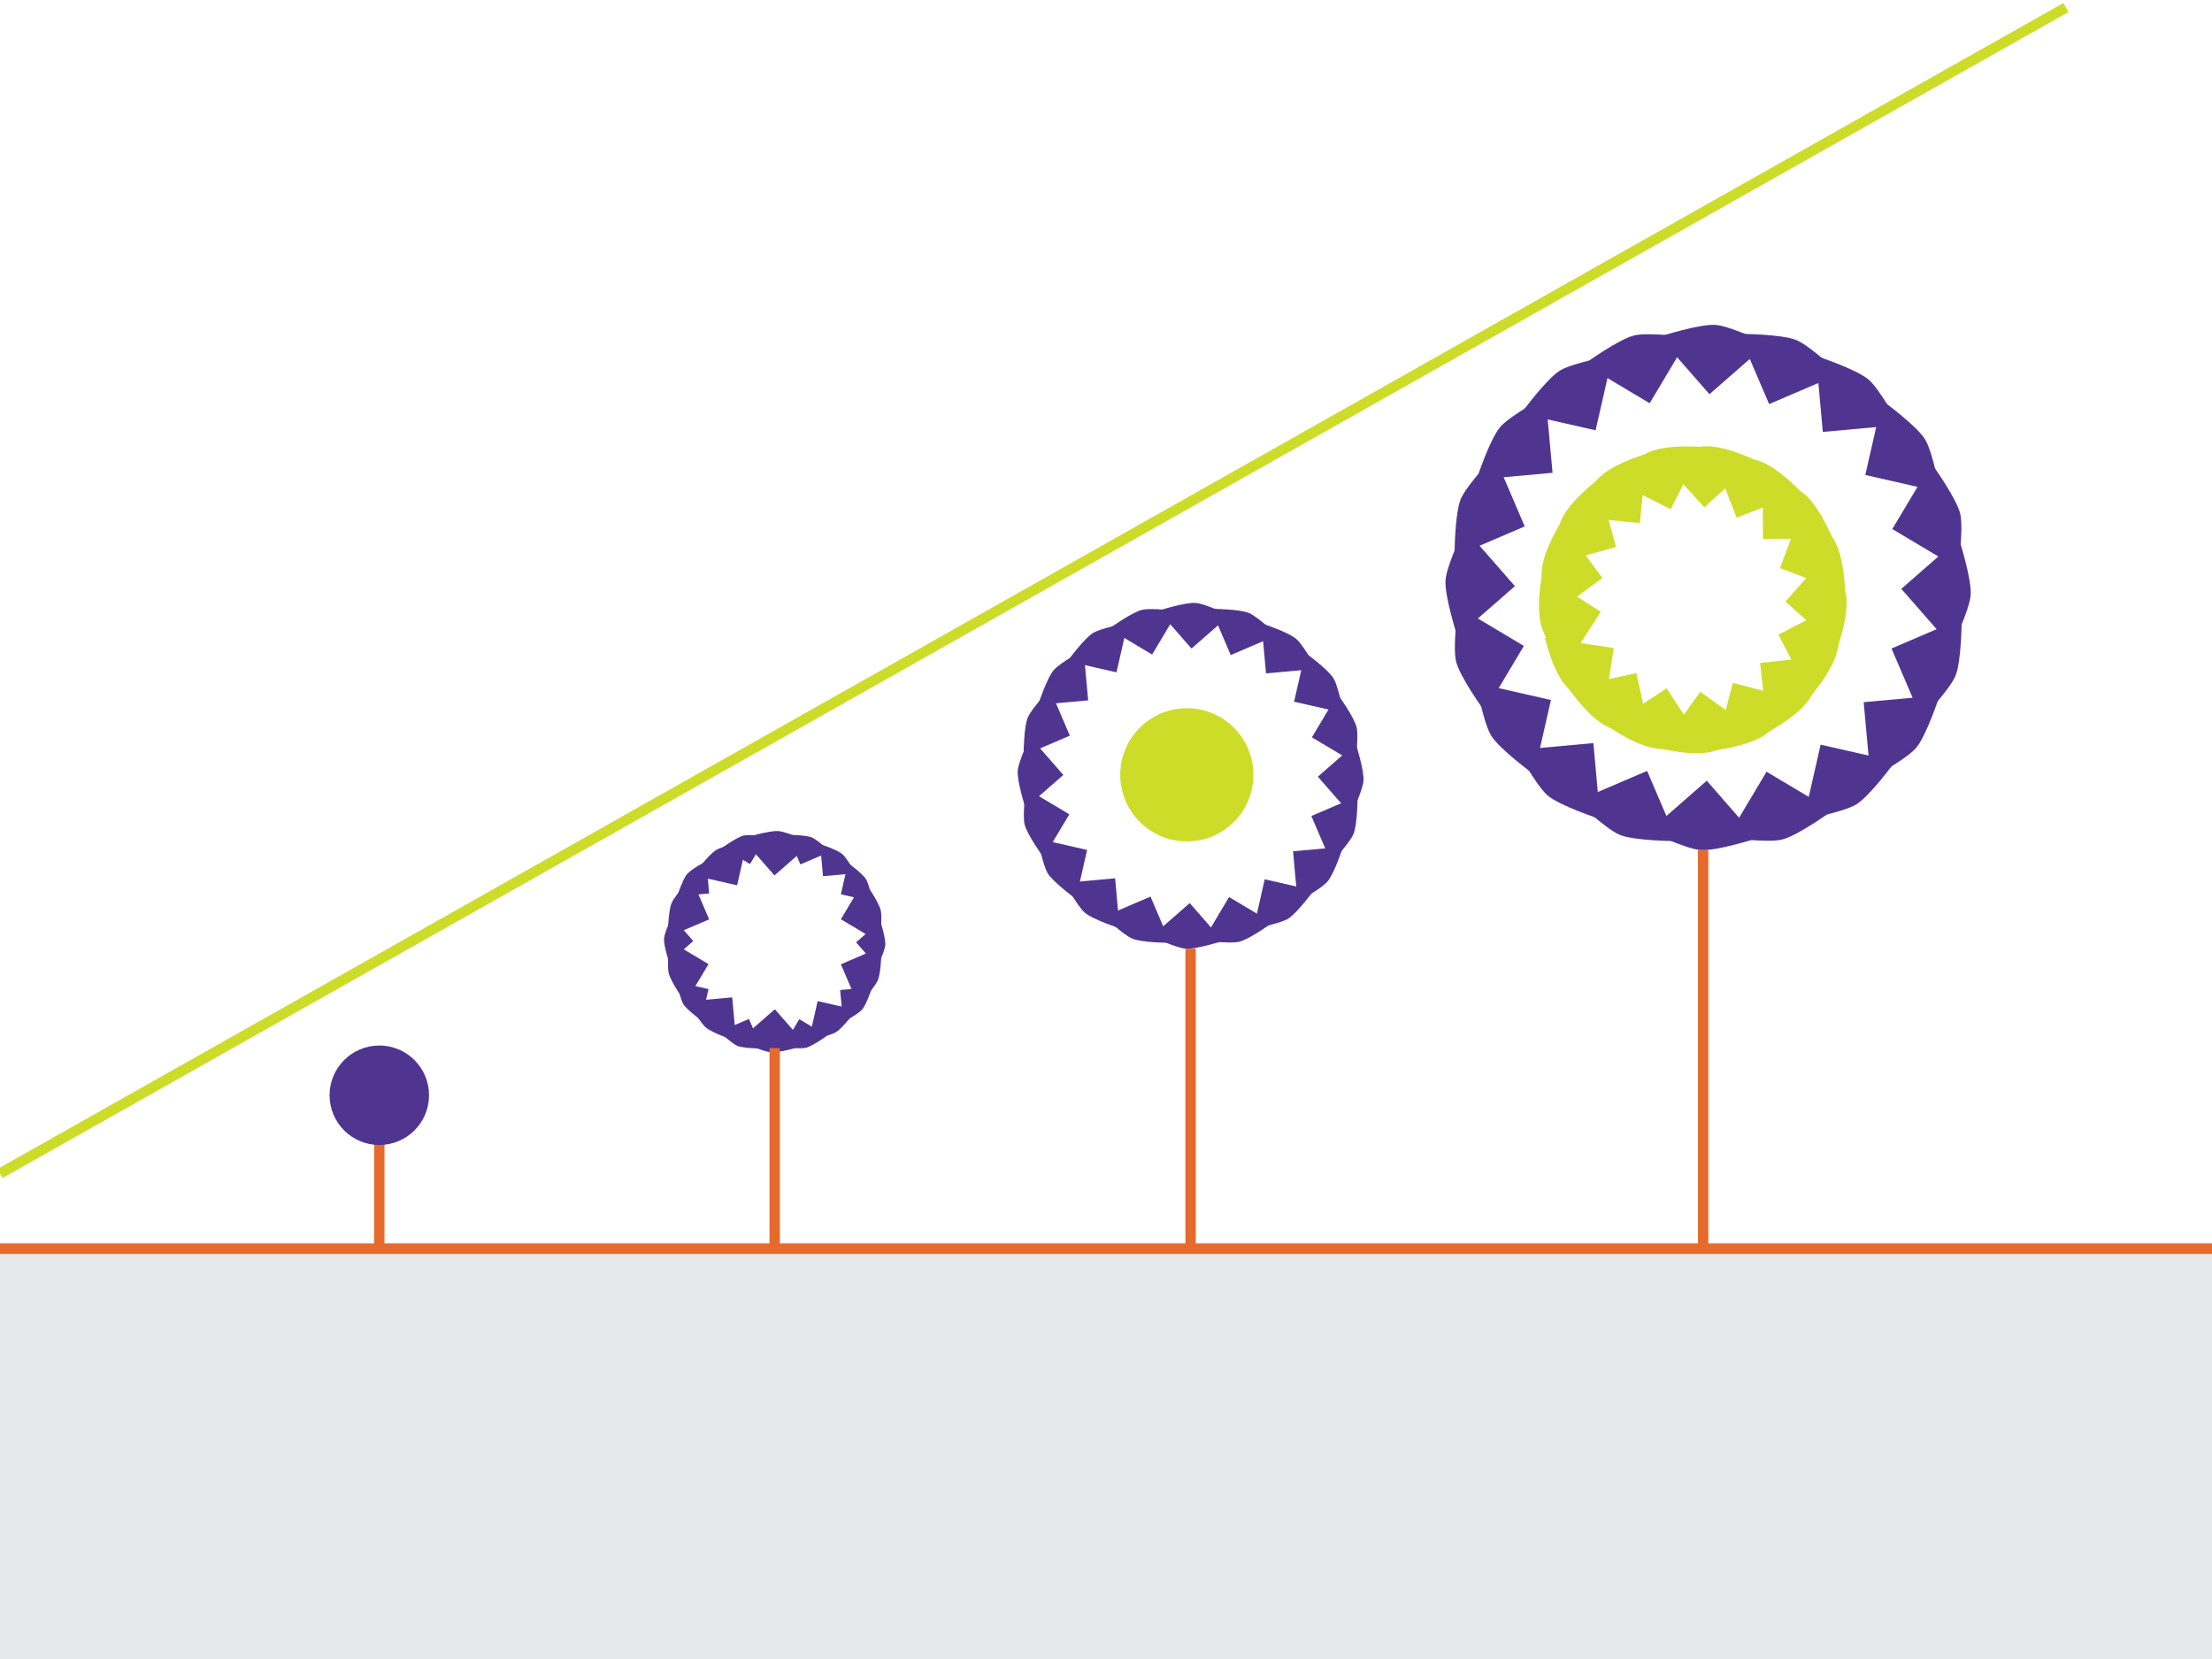
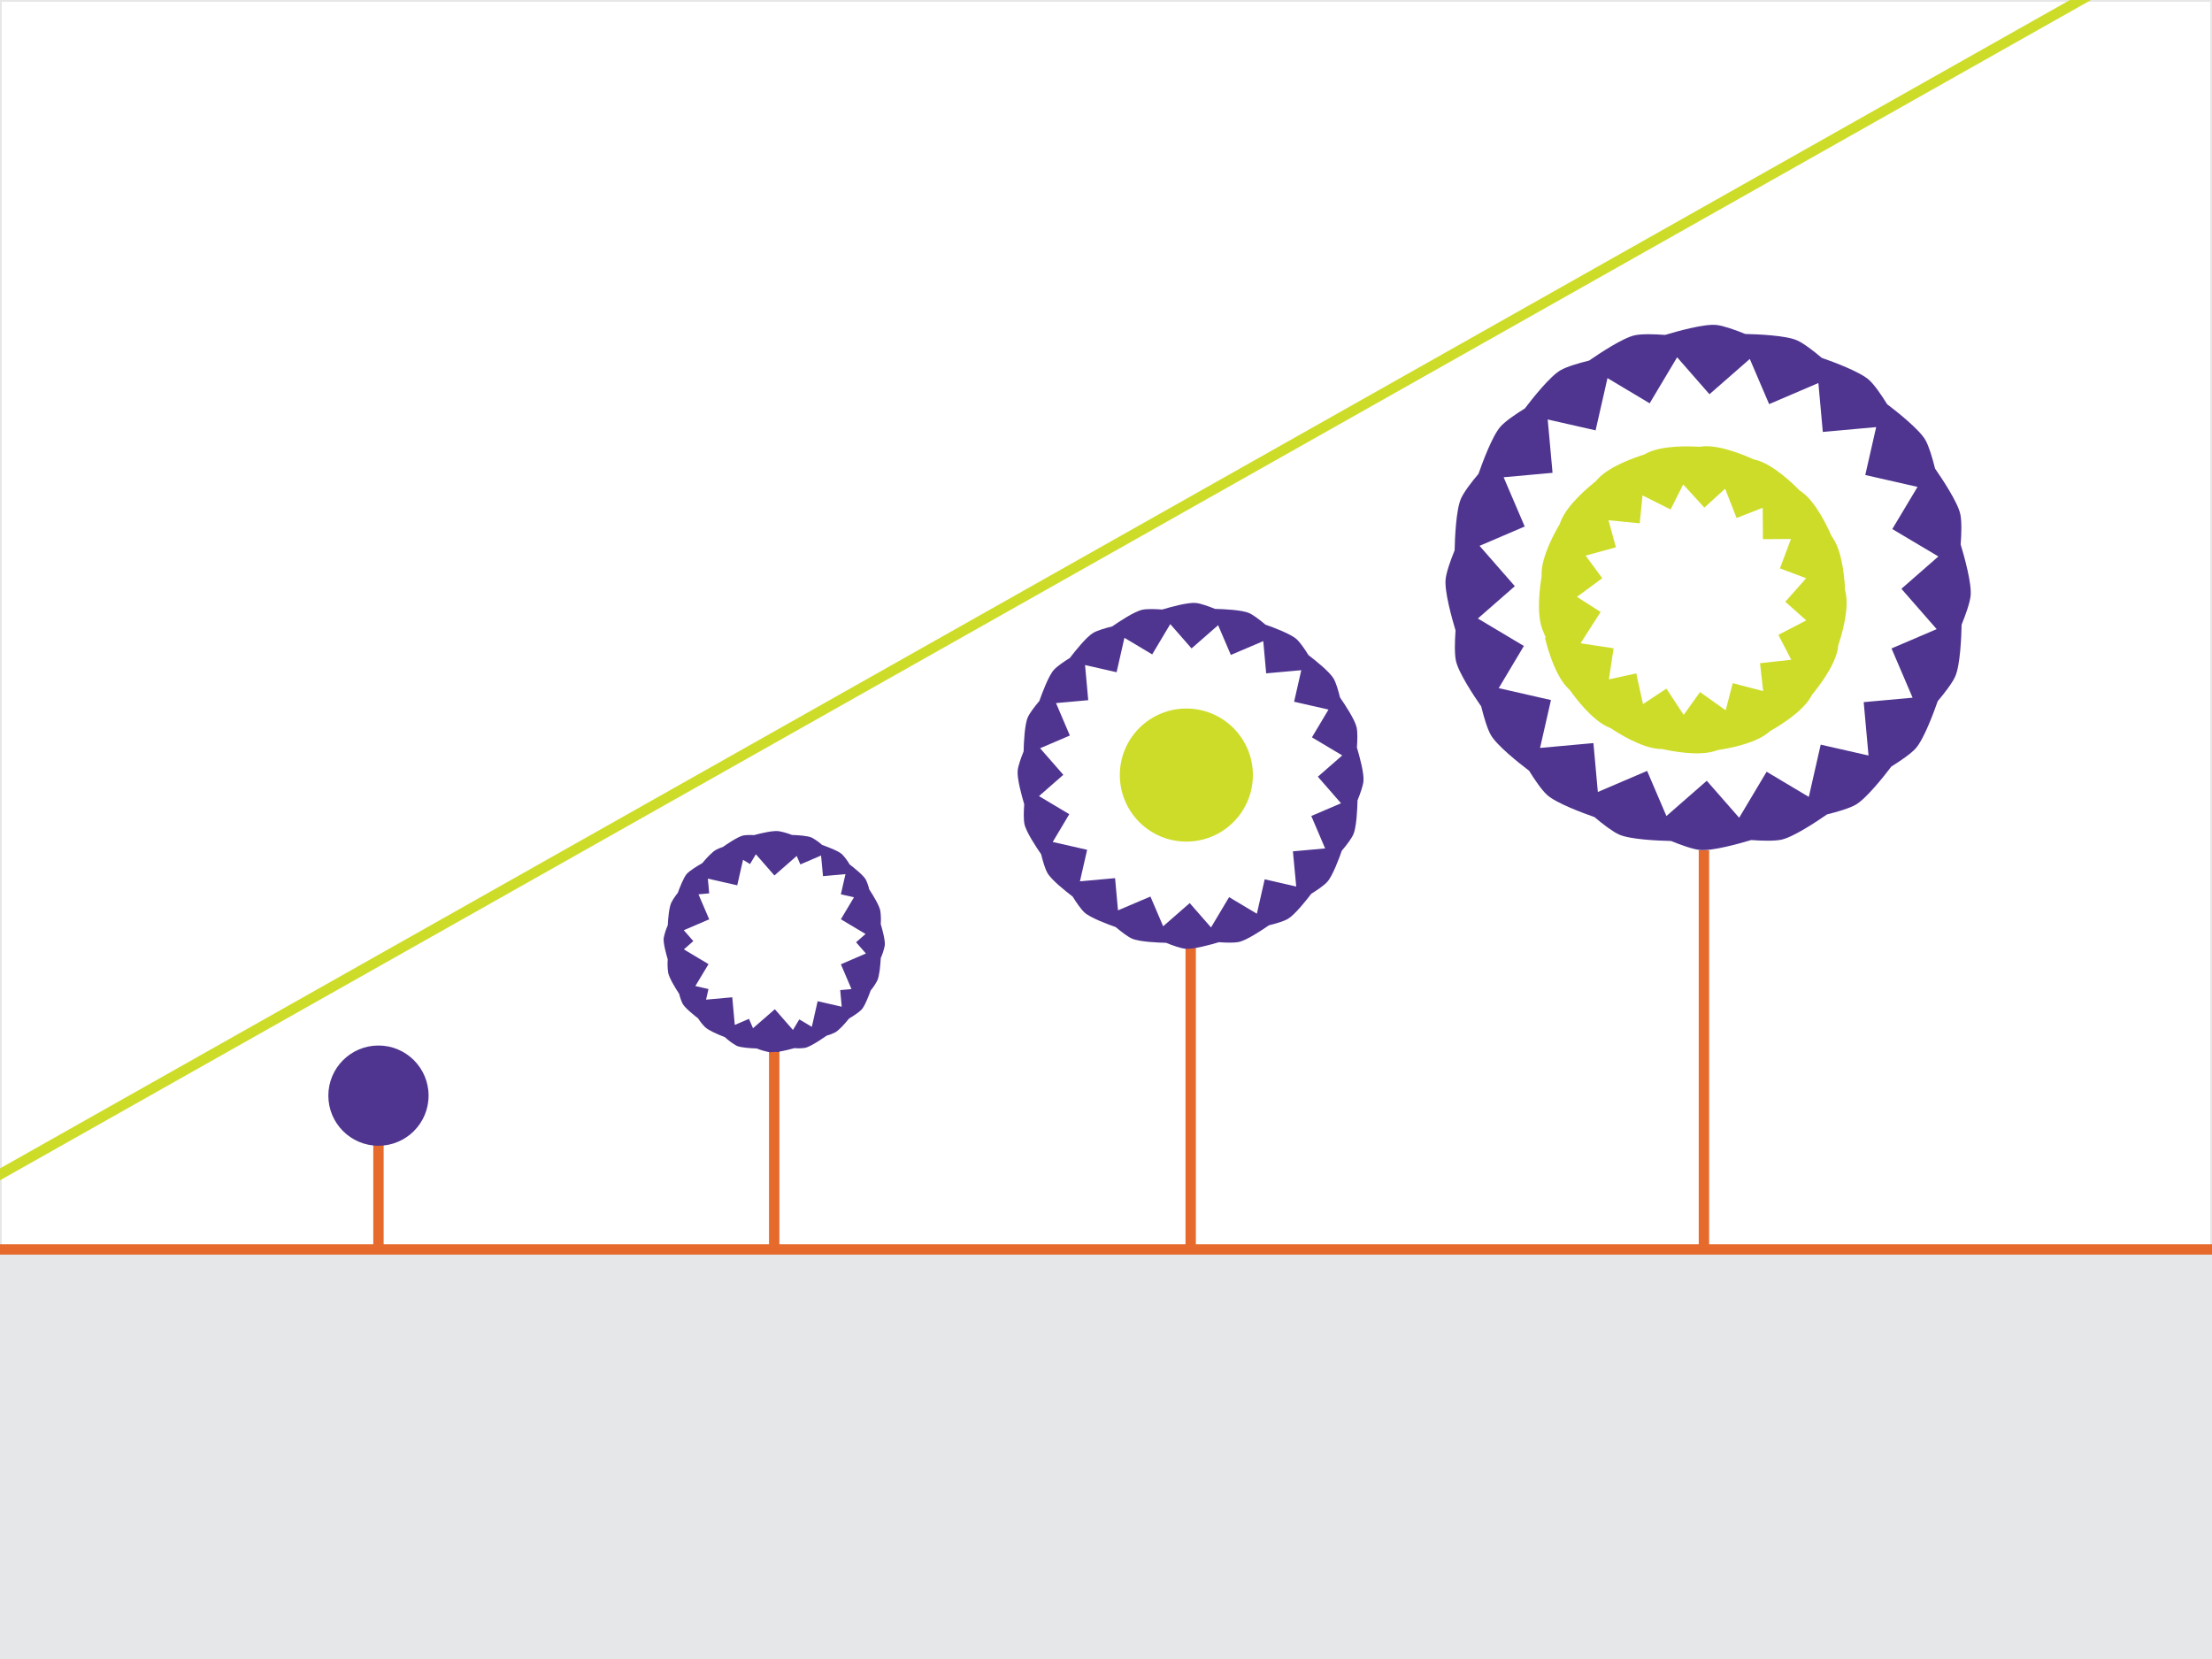
<svg xmlns="http://www.w3.org/2000/svg" viewBox="0 0 1280 960">
  <defs>
    <style>.a{fill:#e6e7e8;}.b{fill:#e66a2c;}.c{fill:#4f3590;}.d{fill:#cddc29;}</style>
  </defs>
-   <rect class="a" y="719" width="1280" height="241" />
-   <rect class="b" y="719.58" width="1280" height="6" />
-   <path class="c" d="M603.85,496.19s-9.78-13.49-11-19.38.81-21.09.93-20.51l25,14.91Z" />
-   <path class="c" d="M593.42,467.58s-5.14-15.85-4.48-21.83,7.29-19.81,7.22-19.22l19.15,21.89Z" />
-   <path class="c" d="M592.34,437.14s0-16.66,2.48-22.14,13-16.59,12.81-16.05l11.45,26.74Z" />
-   <path class="c" d="M600.71,407.86s5.16-15.84,9.21-20.29,17.54-11.74,17.14-11.3l2.62,29Z" />
-   <path class="c" d="M617.73,382.6s9.79-13.48,15-16.45,20.31-5.75,19.79-5.46l-6.45,28.37Z" />
-   <path class="c" d="M641.71,363.84s13.49-9.79,19.37-11,21.09.81,20.51.93l-14.9,25Z" />
-   <path class="c" d="M670.32,353.4s15.85-5.14,21.83-4.48,19.81,7.29,19.22,7.22l-21.9,19.15Z" />
-   <path class="c" d="M700.76,352.32s16.66,0,22.14,2.48,16.58,13.06,16,12.81l-26.73,11.45Z" />
-   <path class="c" d="M730,360.69s15.84,5.16,20.28,9.21,11.75,17.54,11.31,17.14l-29,2.62Z" />
-   <path class="c" d="M755.3,377.71s13.47,9.8,16.45,15,5.74,20.31,5.45,19.79l-28.36-6.45Z" />
-   <path class="c" d="M774.06,401.69s9.79,13.49,11,19.37-.81,21.1-.92,20.51l-25-14.9Z" />
-   <path class="c" d="M784.5,430.3s5.14,15.85,4.47,21.83-7.28,19.81-7.22,19.22l-19.15-21.9Z" />
-   <path class="c" d="M785.58,460.74s0,16.66-2.49,22.14-13.05,16.58-12.8,16.05l-11.45-26.74Z" />
-   <path class="c" d="M777.2,490s-5.15,15.84-9.2,20.29-17.54,11.74-17.14,11.3l-2.62-29Z" />
-   <path class="c" d="M760.19,515.28s-9.8,13.47-15,16.45-20.31,5.74-19.8,5.45l6.46-28.36Z" />
-   <path class="c" d="M736.21,534s-13.49,9.79-19.38,11-21.09-.8-20.51-.92l14.91-25Z" />
-   <path class="c" d="M707.59,544.48s-15.84,5.14-21.82,4.47-19.81-7.28-19.22-7.22l21.89-19.15Z" />
-   <path class="c" d="M677.16,545.56s-16.66,0-22.14-2.49-16.59-13.05-16-12.8l26.74-11.45Z" />
-   <path class="c" d="M647.88,537.19S632,532,627.59,528s-11.74-17.54-11.3-17.14l29-2.62Z" />
-   <path class="c" d="M622.62,520.17s-13.48-9.8-16.45-15-5.75-20.31-5.46-19.8l28.37,6.46Z" />
-   <rect class="b" x="685.96" y="548.95" width="6" height="173.62" />
-   <path class="c" d="M396.69,580.15s-8.72-12-9.8-17.26.72-18.79.83-18.27L410,557.9Z" />
-   <path class="c" d="M387.16,556.83s-3.29-10.13-2.87-14,4.67-12.67,4.62-12.29l12.26,14Z" />
-   <path class="c" d="M386.47,542.21s0-14.89,2.22-19.78,11.66-14.82,11.44-14.34L410.36,532Z" />
-   <path class="c" d="M391.82,518.63s3.3-10.13,5.89-13,11.22-7.51,11-7.23L410.36,517Z" />
-   <path class="c" d="M401.11,506.5s8.79-12.08,13.47-14.74,18.21-5.16,17.74-4.89l-5.78,25.42Z" />
-   <path class="c" d="M418.05,490.47s8.63-6.26,12.4-7,13.49.52,13.12.59L434,500Z" />
-   <path class="c" d="M429.52,485.3s15.42-5,21.23-4.35,19.27,7.09,18.7,7l-21.3,18.63Z" />
-   <path class="c" d="M455.83,483.1s10.66,0,14.16,1.59,10.61,8.35,10.27,8.19l-17.11,7.33Z" />
-   <path class="c" d="M474.56,488.46s10.14,3.3,13,5.89,7.51,11.22,7.23,11L476.24,507Z" />
-   <path class="c" d="M490.72,499.34s8.62,6.27,10.52,9.61,3.68,13,3.49,12.67l-18.14-4.13Z" />
-   <path class="c" d="M499.87,509.68s8.72,12,9.8,17.25-.72,18.79-.83,18.27l-22.25-13.27Z" />
-   <path class="c" d="M509.4,533s3.29,10.14,2.86,14-4.66,12.67-4.61,12.3l-12.26-14Z" />
-   <path class="c" d="M510.09,547.89s0,14.65-2.18,19.46-11.47,14.58-11.26,14.11L486.59,558Z" />
-   <path class="c" d="M504.74,571.19s-3.3,10.14-5.89,13-11.22,7.51-11,7.23l-1.68-18.53Z" />
-   <path class="c" d="M495.46,584.4s-7.71,10.6-11.82,12.94-16,4.53-15.58,4.3l5.08-22.33Z" />
-   <path class="c" d="M478.51,599.36s-8.63,6.26-12.4,7-13.49-.52-13.12-.6l9.54-16Z" />
-   <path class="c" d="M466.44,604.65s-14.95,4.86-20.59,4.23-18.69-6.88-18.14-6.81L448.37,584Z" />
-   <path class="c" d="M440.73,606.73s-10.66,0-14.16-1.59-10.61-8.35-10.27-8.2l17.11-7.32Z" />
-   <path class="c" d="M426,602.43s-13.84-4.51-17.72-8-10.26-15.33-9.88-15l25.31-2.29Z" />
-   <path class="c" d="M405.84,590.48s-8.62-6.27-10.52-9.61-3.68-13-3.49-12.66L410,572.34Z" />
-   <rect class="b" x="445.28" y="606.48" width="6" height="116.09" />
-   <rect class="b" x="216.49" y="651" width="6" height="71.58" />
-   <path class="c" d="M859.18,411.71s-14.87-20.48-16.71-29.42,1.23-32,1.41-31.15l37.93,22.64Z" />
-   <path class="c" d="M843.33,368.26s-7.81-24.07-6.8-33.14,11.07-30.09,11-29.19l29.09,33.25Z" />
-   <path class="c" d="M841.68,322s0-25.31,3.78-33.62,19.82-25.2,19.45-24.38l17.38,40.61Z" />
-   <path class="c" d="M854.4,277.57s7.83-24.06,14-30.81,26.64-17.83,26-17.17l4,44Z" />
-   <path class="c" d="M880.24,239.21s14.88-20.47,22.82-25,30.84-8.73,30.06-8.29L923.31,249Z" />
-   <path class="c" d="M916.67,210.71s20.48-14.86,29.42-16.71,32,1.23,31.15,1.41L954.6,233.35Z" />
-   <path class="c" d="M960.12,194.86s24.07-7.81,33.14-6.8,30.09,11.07,29.19,11L989.2,228.11Z" />
-   <path class="c" d="M1006.34,193.22s25.31,0,33.62,3.77,25.2,19.83,24.38,19.45l-40.61,17.39Z" />
-   <path class="c" d="M1050.81,205.94s24.06,7.83,30.81,14,17.83,26.63,17.17,26l-44,4Z" />
-   <path class="c" d="M1089.17,231.78s20.47,14.88,25,22.81,8.73,30.85,8.29,30.06l-43.08-9.8Z" />
-   <path class="c" d="M1117.67,268.2s14.86,20.48,16.71,29.42-1.23,32-1.41,31.15L1095,306.14Z" />
-   <path class="c" d="M1133.52,311.65s7.8,24.07,6.79,33.15-11.06,30.08-11,29.19l-29.08-33.25Z" />
-   <path class="c" d="M1135.16,357.88s0,25.3-3.78,33.62-19.82,25.19-19.44,24.37l-17.39-40.61Z" />
-   <path class="c" d="M1122.44,402.34s-7.83,24.07-14,30.81-26.64,17.84-26,17.17l-4-44Z" />
-   <path class="c" d="M1096.6,440.7s-14.88,20.47-22.81,25-30.85,8.73-30.06,8.28l9.8-43.07Z" />
-   <path class="c" d="M1060.18,469.2s-20.48,14.87-29.42,16.71-32-1.23-31.15-1.41l22.63-37.93Z" />
-   <path class="c" d="M1016.72,485.05s-24.07,7.81-33.14,6.8-30.08-11.07-29.19-11l33.25-29.08Z" />
-   <path class="c" d="M970.5,486.7s-25.3,0-33.62-3.78-25.19-19.82-24.37-19.45l40.61-17.38Z" />
-   <path class="c" d="M926,474s-24.06-7.83-30.8-14-17.84-26.64-17.17-26l44-4Z" />
-   <path class="c" d="M887.67,448.14s-20.46-14.88-25-22.82-8.73-30.84-8.28-30.06l43.07,9.81Z" />
-   <path class="d" d="M904.58,387.89a159.81,159.81,0,0,1-12-23.53c-4.4-11.48-.22-32.08-.22-32.08L926.28,354Z" />
-   <path class="d" d="M894.83,358.33s-2.77-14-2.77-26.28,11.29-30,11.29-30l23.89,32.41Z" />
-   <path class="d" d="M896.32,327.23a159.24,159.24,0,0,1,6.84-25.52c4.4-11.47,21.3-24,21.3-24l10.68,38.82Z" />
-   <path class="d" d="M908.86,298.74a159.35,159.35,0,0,1,15.53-21.38c8.22-9.13,28.48-14.76,28.48-14.76l-3.94,40.07Z" />
-   <path class="d" d="M930.78,276.63a160,160,0,0,1,22.15-14.4c11-5.58,31.88-3.57,31.88-3.57l-18,36Z" />
-   <path class="d" d="M959.16,263.84a159.9,159.9,0,0,1,25.84-5.5c12.23-1.28,31,8.09,31,8.09l-29.74,27.15Z" />
-   <path class="d" d="M990.25,262.08s14.22.94,26.09,4.12,26.08,18.68,26.08,18.68l-37.49,14.69Z" />
-   <path class="d" d="M1019.9,271.57a159.91,159.91,0,0,1,22.88,13.2c9.94,7.23,17.65,26.79,17.65,26.79l-40.26.27Z" />
-   <path class="d" d="M1044.18,291.05s9.93,10.22,16.62,20.53,6.89,31.33,6.89,31.33L1030,328.74Z" />
-   <path class="d" d="M1059.86,318a159.73,159.73,0,0,1,8.17,25.12c2.55,12-4.8,31.72-4.8,31.72l-30.11-26.74Z" />
-   <path class="d" d="M1064.86,348.68s.55,14.24-1.38,26.38S1047.64,403,1047.64,403l-18.53-35.75Z" />
-   <path class="d" d="M1058.52,379.16a159.07,159.07,0,0,1-10.74,24.13c-6.15,10.65-24.79,20.36-24.79,20.36l-4.48-40Z" />
-   <path class="d" d="M1041.68,405.34s-9.12,11-18.68,18.68-30.44,10.12-30.44,10.12l10.16-39Z" />
-   <path class="d" d="M1016.57,423.75s-12.44,6.95-24.13,10.74-32-1.45-32-1.45l23.44-32.74Z" />
-   <path class="d" d="M986.54,431.93s-14.11,2-26.38,1.39-29.4-12.84-29.4-12.84l33.62-22.16Z" />
-   <path class="d" d="M955.56,428.81a159.35,159.35,0,0,1-25.12-8.16c-11.23-5-22.84-22.52-22.84-22.52l39.32-8.64Z" />
-   <path class="d" d="M927.76,414.8s-11.84-7.93-20.53-16.62S894,369,894,369l39.81,6Z" />
-   <rect class="b" x="982.54" y="491.85" width="6" height="230.73" />
-   <circle class="d" cx="686.78" cy="448.35" r="38.53" />
-   <circle class="c" cx="219.49" cy="633.78" r="28.78" />
-   <rect class="d" x="-88.66" y="338.67" width="1372.73" height="6" transform="translate(-90.75 337.95) rotate(-29.44)" />
+   <path class="a" d="M1279,1V959H1V1H1279m1-1H0V960H1280V0Z" />
+   <rect class="b" x="445" y="605" width="6" height="118" />
+   <rect class="a" y="723" width="1280" height="237" />
+   <rect class="b" y="720" width="1280" height="6" />
+   <rect class="b" x="686" y="545" width="6" height="178" />
+   <path class="c" d="M785.19,432.55c.31-4.18.43-8.8-.13-11.49-.93-4.52-6.91-13.52-9.64-17.45-1-4.07-2.32-8.5-3.67-10.88-2.29-4-10.76-10.72-14.57-13.62-2.21-3.56-4.83-7.37-6.86-9.21-3.41-3.11-13.54-6.87-18.06-8.45-3.2-2.7-6.87-5.52-9.36-6.65-4.21-1.9-15-2.35-19.79-2.45-3.88-1.58-8.24-3.12-11-3.43-4.59-.51-15,2.41-19.58,3.79-4.18-.31-8.8-.43-11.49.12-4.52.94-13.52,6.92-17.45,9.65-4.07,1-8.5,2.32-10.88,3.67-4,2.29-10.72,10.76-13.62,14.57-3.56,2.21-7.37,4.83-9.21,6.85-3.11,3.41-6.87,13.55-8.45,18.07-2.7,3.2-5.52,6.86-6.65,9.36-1.9,4.21-2.35,15-2.45,19.79-1.58,3.88-3.12,8.24-3.43,11-.51,4.59,2.41,15,3.78,19.58-.3,4.18-.42,8.8.13,11.48.94,4.53,6.92,13.52,9.65,17.46,1,4.07,2.31,8.5,3.67,10.88,2.28,4,10.76,10.72,14.57,13.62,2.21,3.56,4.83,7.36,6.85,9.21,3.41,3.11,13.55,6.87,18.07,8.45,3.2,2.7,6.86,5.51,9.36,6.64,4.21,1.91,15,2.35,19.79,2.46,3.88,1.58,8.24,3.12,11,3.42,4.59.52,15-2.4,19.58-3.78,4.18.31,8.8.43,11.48-.13,4.53-.93,13.52-6.91,17.46-9.64,4.06-1,8.5-2.32,10.88-3.67,4-2.29,10.72-10.76,13.61-14.57,3.56-2.21,7.37-4.83,9.22-6.86,3.11-3.41,6.87-13.54,8.45-18.06,2.7-3.2,5.51-6.87,6.64-9.36,1.91-4.21,2.35-15,2.46-19.79,1.58-3.88,3.12-8.24,3.42-11C789.48,447.54,786.57,437.13,785.19,432.55Zm-53.36,76.27-4.53,19.91-16.07-9.59-10.46,17.53-12.33-14.09L673.08,536l-7.37-17.21-18.77,8-1.69-18.64-20.33,1.84,4.16-18.25-19.91-4.53,9.59-16.07-17.53-10.46,14.08-12.33-13.44-15.36,17.21-7.37-8-18.77,18.64-1.68-1.84-20.34,18.25,4.16,4.53-19.91,16.07,9.59,10.46-17.53,12.32,14.08,15.37-13.44,7.37,17.21L731,371l1.69,18.64L753,387.82l-4.15,18.25,19.91,4.53-9.59,16.07,17.53,10.46L762.6,449.45,776,464.82l-17.2,7.37,8,18.76-18.64,1.69L750.08,513Z" />
+   <path class="c" d="M509.65,534.71a36,36,0,0,0-.26-7.78c-.63-3-3.83-8.36-6.4-12.29a27.17,27.17,0,0,0-2-5.69c-1.46-2.57-6.89-6.86-9.32-8.71a31.87,31.87,0,0,0-4.38-5.89c-2.18-2-8.67-4.4-11.56-5.41a31.73,31.73,0,0,0-6-4.25c-2.38-1.08-8.06-1.43-11.46-1.54a37.45,37.45,0,0,0-7.78-2.2c-3.22-.36-9.39,1-14.25,2.31a27.31,27.31,0,0,0-6.05.17c-3.22.66-10,5.33-11.88,6.67a23.82,23.82,0,0,0-4,1.66c-2.19,1.24-5.28,4.55-7.95,7.72-2.66,1.5-7.16,4.25-8.92,6.17s-4.12,7.93-5.21,11a32.08,32.08,0,0,0-3.81,5.76c-1.22,2.69-1.77,8.39-2,13a33.58,33.58,0,0,0-2.37,7.46c-.32,2.85,1.42,9.19,2.33,12.25a35.92,35.92,0,0,0,.26,7.77c.63,3,3.83,8.36,6.4,12.29a27,27,0,0,0,2,5.69c1.38,2.43,6.29,6.39,8.88,8.38a31.53,31.53,0,0,0,4.11,5.14c2.12,1.94,7.25,4.17,11.44,5.78a36.18,36.18,0,0,0,6.82,5c2.4,1.08,8.18,1.43,11.56,1.54A41.33,41.33,0,0,0,445,608.8v.14a31.7,31.7,0,0,1,6-.19v-.24c2.81-.46,6-1.23,8.68-2a27.17,27.17,0,0,0,6.15-.15c3.77-.78,12.4-7,12.4-7l-.06,0a26,26,0,0,0,5.19-2c2.2-1.25,5.43-4.87,8-8,2.59-1.54,5.83-3.65,7.25-5.21,1.88-2.06,4.13-8,5.22-11a32.52,32.52,0,0,0,3.84-5.78c1.21-2.68,1.75-8.42,2-13A33.3,33.3,0,0,0,512,547C512.3,544.11,510.56,537.76,509.65,534.71ZM486.59,558l6.13,14.33-6.52.59.87,9.62-13.93-3.18-3.37,14.83-7.24-4.32L458.85,596l-10.48-12-12.64,11-2.32-5.43-8.22,3.52-1.45-16-15.17,1.37,1.4-6.15-7.59-1.73L410,557.9l-14.28-8.53,5.48-4.79-5.52-6.3,14.71-6.3-6.2-14.47,6.2-.56-.78-8.52,17,3.86,3.36-14.76L434,500l3.39-5.67,10.73,12.27,12.91-11.29,2.09,4.9,12-5.15L476.24,507l13-1.18-2.66,11.68,7.59,1.72-7.59,12.72,14.28,8.52-5.48,4.79,5.69,6.51Z" />
+   <rect class="b" x="216" y="651" width="6" height="72" />
+   <path class="c" d="M1134.57,315.06c.46-6.34.65-13.36-.19-17.44-1.42-6.86-10.51-20.53-14.65-26.5-1.53-6.18-3.52-12.91-5.58-16.53-3.47-6.09-16.34-16.28-22.12-20.68-3.36-5.4-7.34-11.19-10.41-14-5.18-4.73-20.57-10.44-27.43-12.83-4.87-4.11-10.44-8.38-14.23-10.1-6.39-2.89-22.78-3.56-30.05-3.72-5.89-2.4-12.51-4.75-16.65-5.21-7-.77-22.77,3.65-29.73,5.75-6.35-.47-13.37-.65-17.44.19-6.87,1.42-20.53,10.51-26.51,14.65-6.18,1.52-12.91,3.52-16.52,5.58-6.1,3.47-16.28,16.34-20.68,22.12-5.41,3.36-11.19,7.33-14,10.41-4.72,5.18-10.43,20.57-12.83,27.43-4.1,4.86-8.37,10.43-10.09,14.23-2.89,6.38-3.57,22.78-3.73,30.05-2.4,5.89-4.74,12.51-5.2,16.65-.78,7,3.65,22.77,5.74,29.73-.46,6.35-.64,13.36.2,17.44,1.41,6.87,10.5,20.53,14.65,26.51,1.52,6.17,3.51,12.9,5.57,16.52,3.47,6.1,16.34,16.28,22.13,20.68,3.35,5.41,7.33,11.19,10.41,14,5.18,4.72,20.56,10.43,27.43,12.83,4.86,4.1,10.43,8.37,14.22,10.09,6.39,2.89,22.79,3.57,30.06,3.73,5.89,2.4,12.5,4.74,16.64,5.2,7,.78,22.78-3.65,29.74-5.74,6.34.46,13.36.64,17.44-.2,6.86-1.41,20.53-10.51,26.5-14.65,6.18-1.52,12.91-3.52,16.53-5.57,6.09-3.47,16.28-16.34,20.68-22.13,5.4-3.35,11.19-7.33,14-10.41,4.72-5.18,10.43-20.57,12.83-27.43,4.11-4.86,8.38-10.43,10.09-14.22,2.9-6.39,3.57-22.79,3.73-30.06,2.4-5.89,4.74-12.51,5.2-16.64C1141.09,337.83,1136.67,322,1134.57,315.06Zm-81,115.84-6.88,30.23-24.41-14.56-15.89,26.62L987.64,451.8,964.3,472.21l-11.18-26.12-28.51,12.2L922.05,430l-30.88,2.8,6.31-27.71-30.23-6.89,14.56-24.4-26.63-15.89,21.4-18.71-20.42-23.34,26.13-11.19-12.2-28.5,28.31-2.57-2.8-30.87,27.71,6.3,6.88-30.23,24.41,14.57,15.89-26.63,18.71,21.39,23.34-20.41,11.19,26.13,28.5-12.2,2.56,28.3,30.88-2.8-6.31,27.72,30.24,6.88L1095,306.14,1121.66,322l-21.39,18.71,20.41,23.34-26.13,11.18,12.2,28.5-28.3,2.57,2.79,30.88Z" />
+   <path class="d" d="M1063.74,373.34c1.62-4.75,6.43-20.2,4.29-30.27-.12-.56-.25-1.12-.38-1.69-.19-5-1.24-21.16-6.85-29.8q-.46-.72-1-1.44c-2-4.62-8.73-19.31-17.06-25.37l-1.42-1c-3.5-3.6-15.07-14.9-25-17.57l-1.68-.42c-4.56-2.11-19.42-8.51-29.66-7.44l-1.72.2c-5-.33-21.17-1-30.35,3.69l-1.53.81c-4.8,1.48-20.12,6.67-27,14.32-.39.43-.77.86-1.15,1.3-4,3.1-16.39,13.44-20.08,23-.21.54-.41,1.08-.61,1.63-2.57,4.31-10.49,18.42-10.49,28.71,0,.58,0,1.16,0,1.74-.85,4.94-3.19,20.95.5,30.57.6,1.56,1.26,3.13,1.95,4.69L894,369s4.56,20.53,13.25,29.22c.4.41.82.81,1.24,1.21,2.89,4.1,12.56,17.08,22,21.26q.78.36,1.59.69c4.17,2.8,17.84,11.44,28.13,12l1.73.07c4.89,1.12,20.76,4.29,30.55,1.1.55-.17,1.1-.36,1.64-.55,5-.71,20.92-3.44,28.92-9.92l1.34-1.1c4.38-2.45,18.29-10.71,23.44-19.63.29-.5.57-1,.85-1.51,3.21-3.86,13.24-16.55,14.85-26.72C1063.57,374.49,1063.66,373.92,1063.74,373.34Zm-80,27.13-9.45,13.2-10-15.18-13.55,8.93-3.9-17.76L931,393.14l2.72-18-19.11-2.89,11.6-18.12-13.68-8.75,14.64-10.79-9.63-13.07,17.53-4.82-4.3-15.66,18.09,1.78,1.59-16.15,16.26,8.14L974,280.32l12.26,13.43,12-10.95,6.63,16.94,15.12-5.92.12,18.18,16.24-.11-6.4,17,15.19,5.72-12.08,13.59L1045.21,359l-16.14,8.37,7.46,14.41-18.07,2,1.81,16.13-17.6-4.59-4.09,15.71Z" />
+   <rect class="b" x="983" y="492" width="6" height="231" />
+   <circle class="d" cx="686.5" cy="448.5" r="38.5" />
+   <circle class="c" cx="219" cy="634" r="29" />
+   <polygon class="d" points="0 683 1210 0 1197.79 0 0 676.11 0 683" />
</svg>
